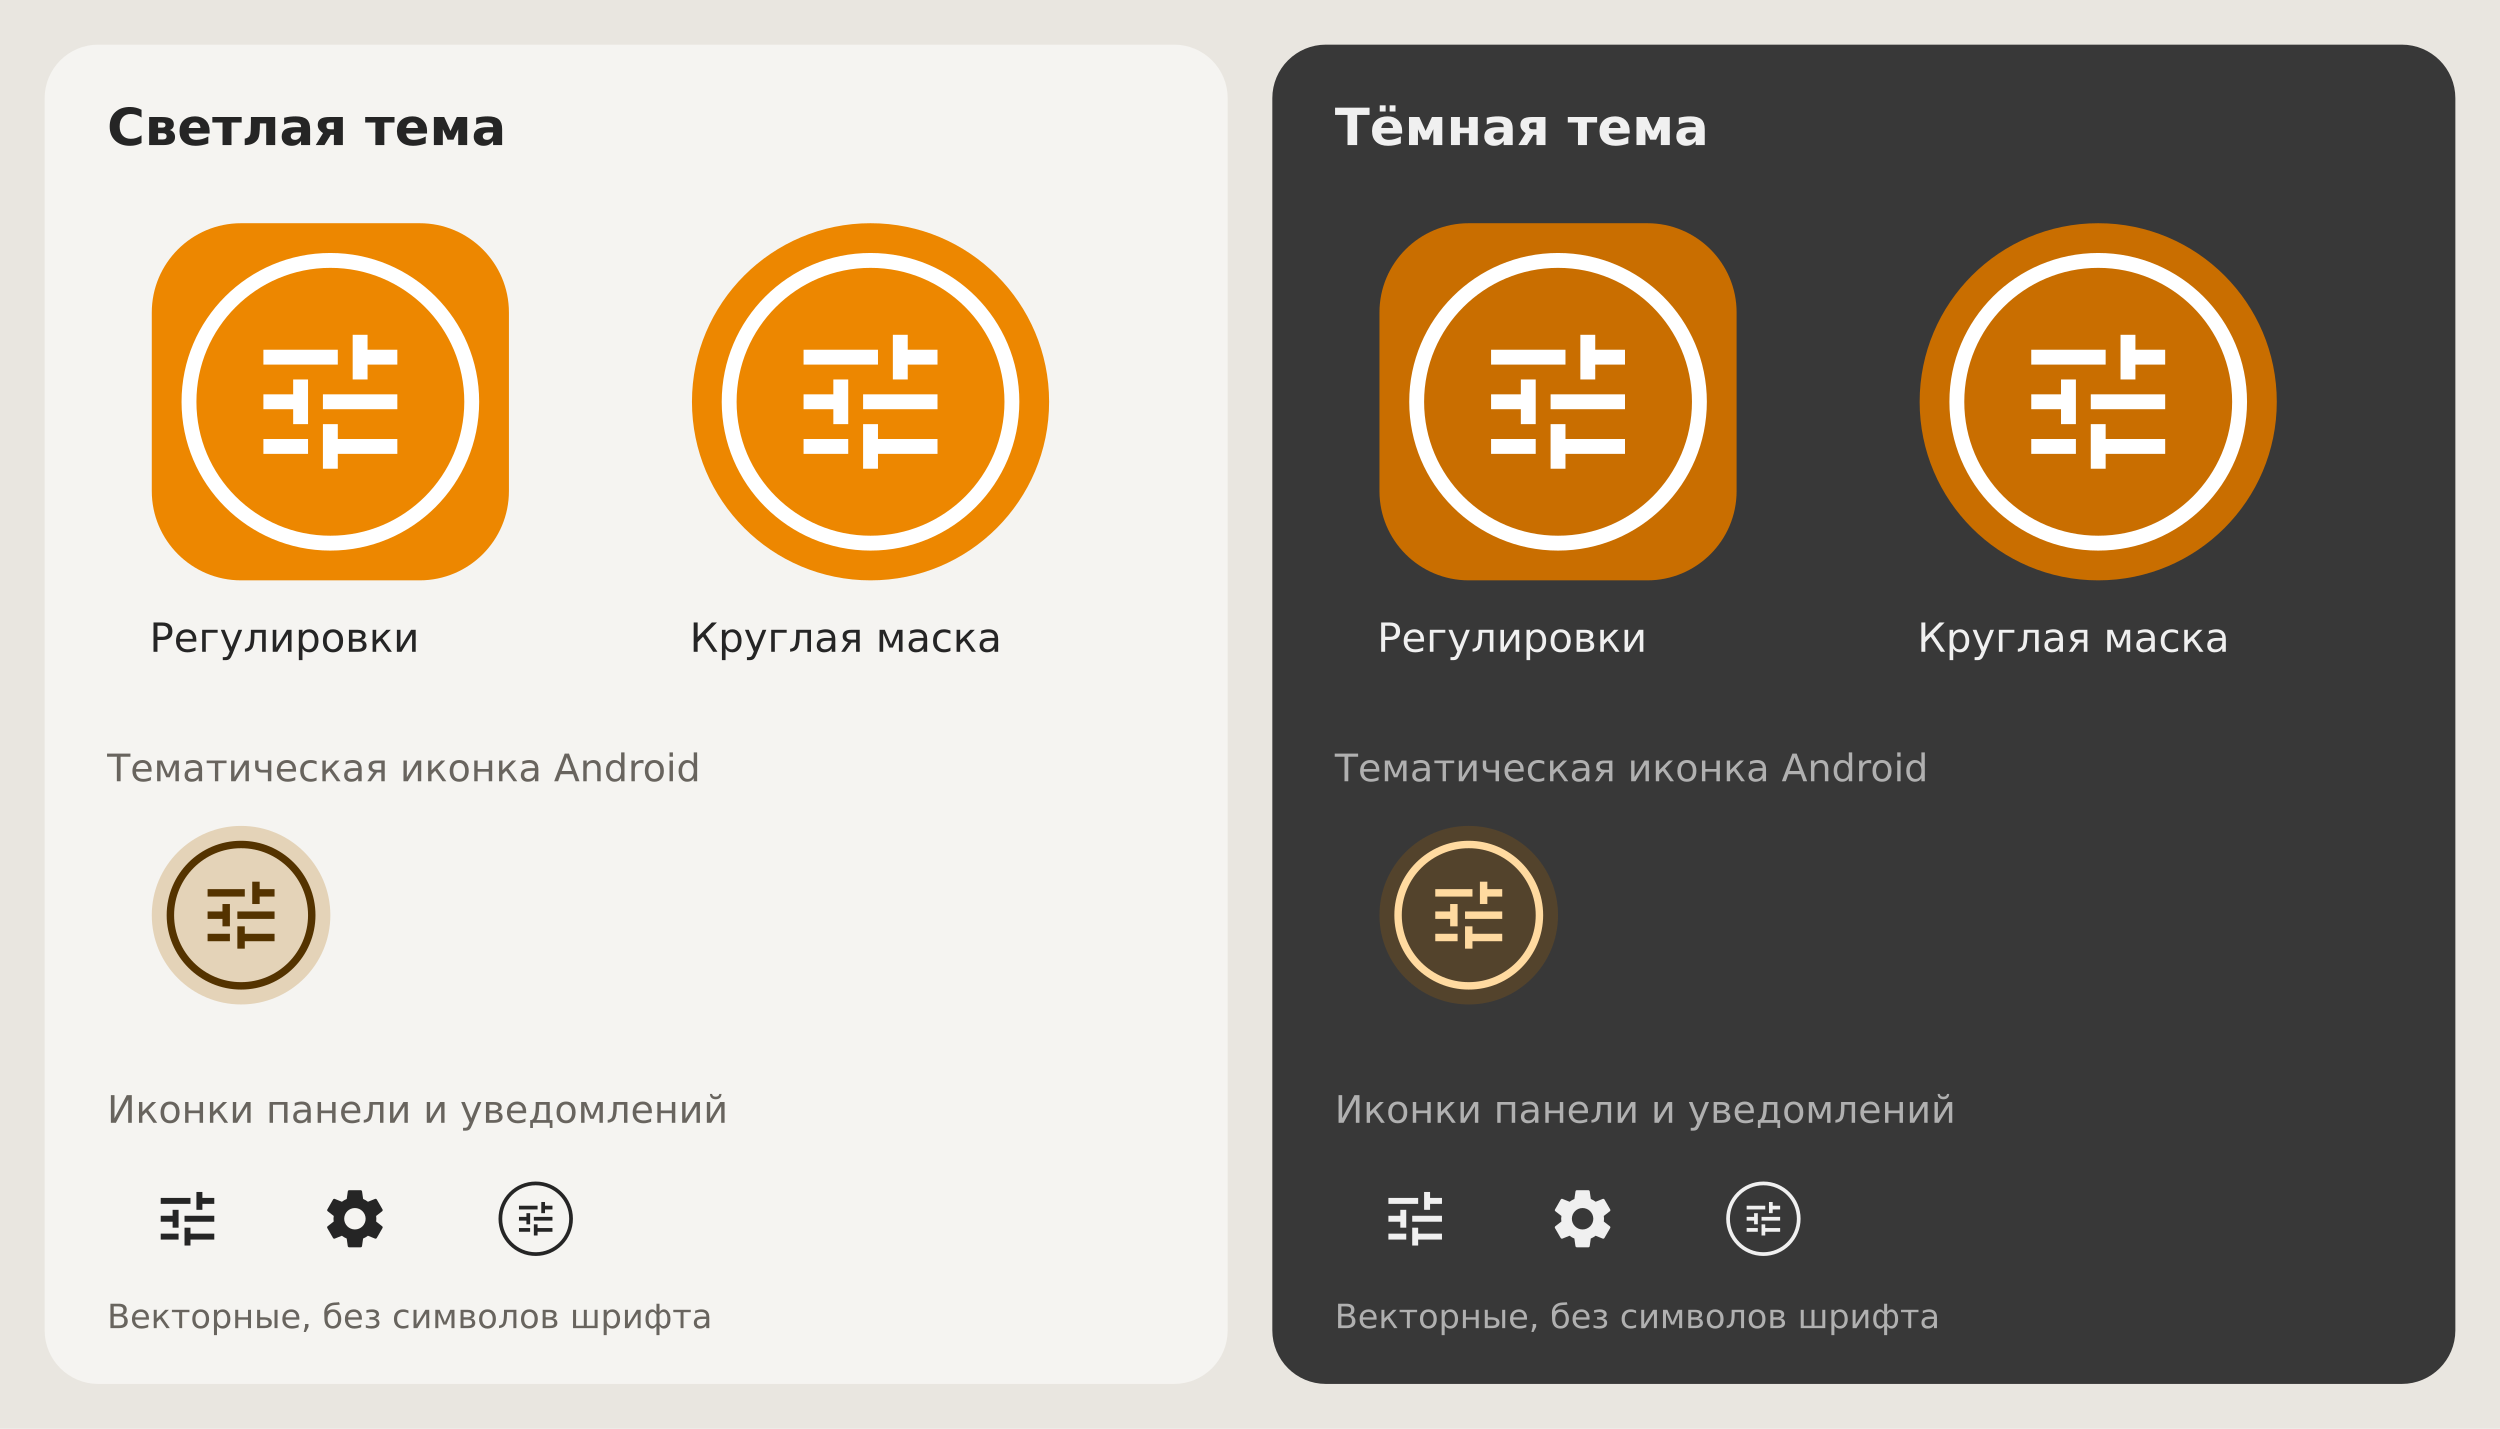
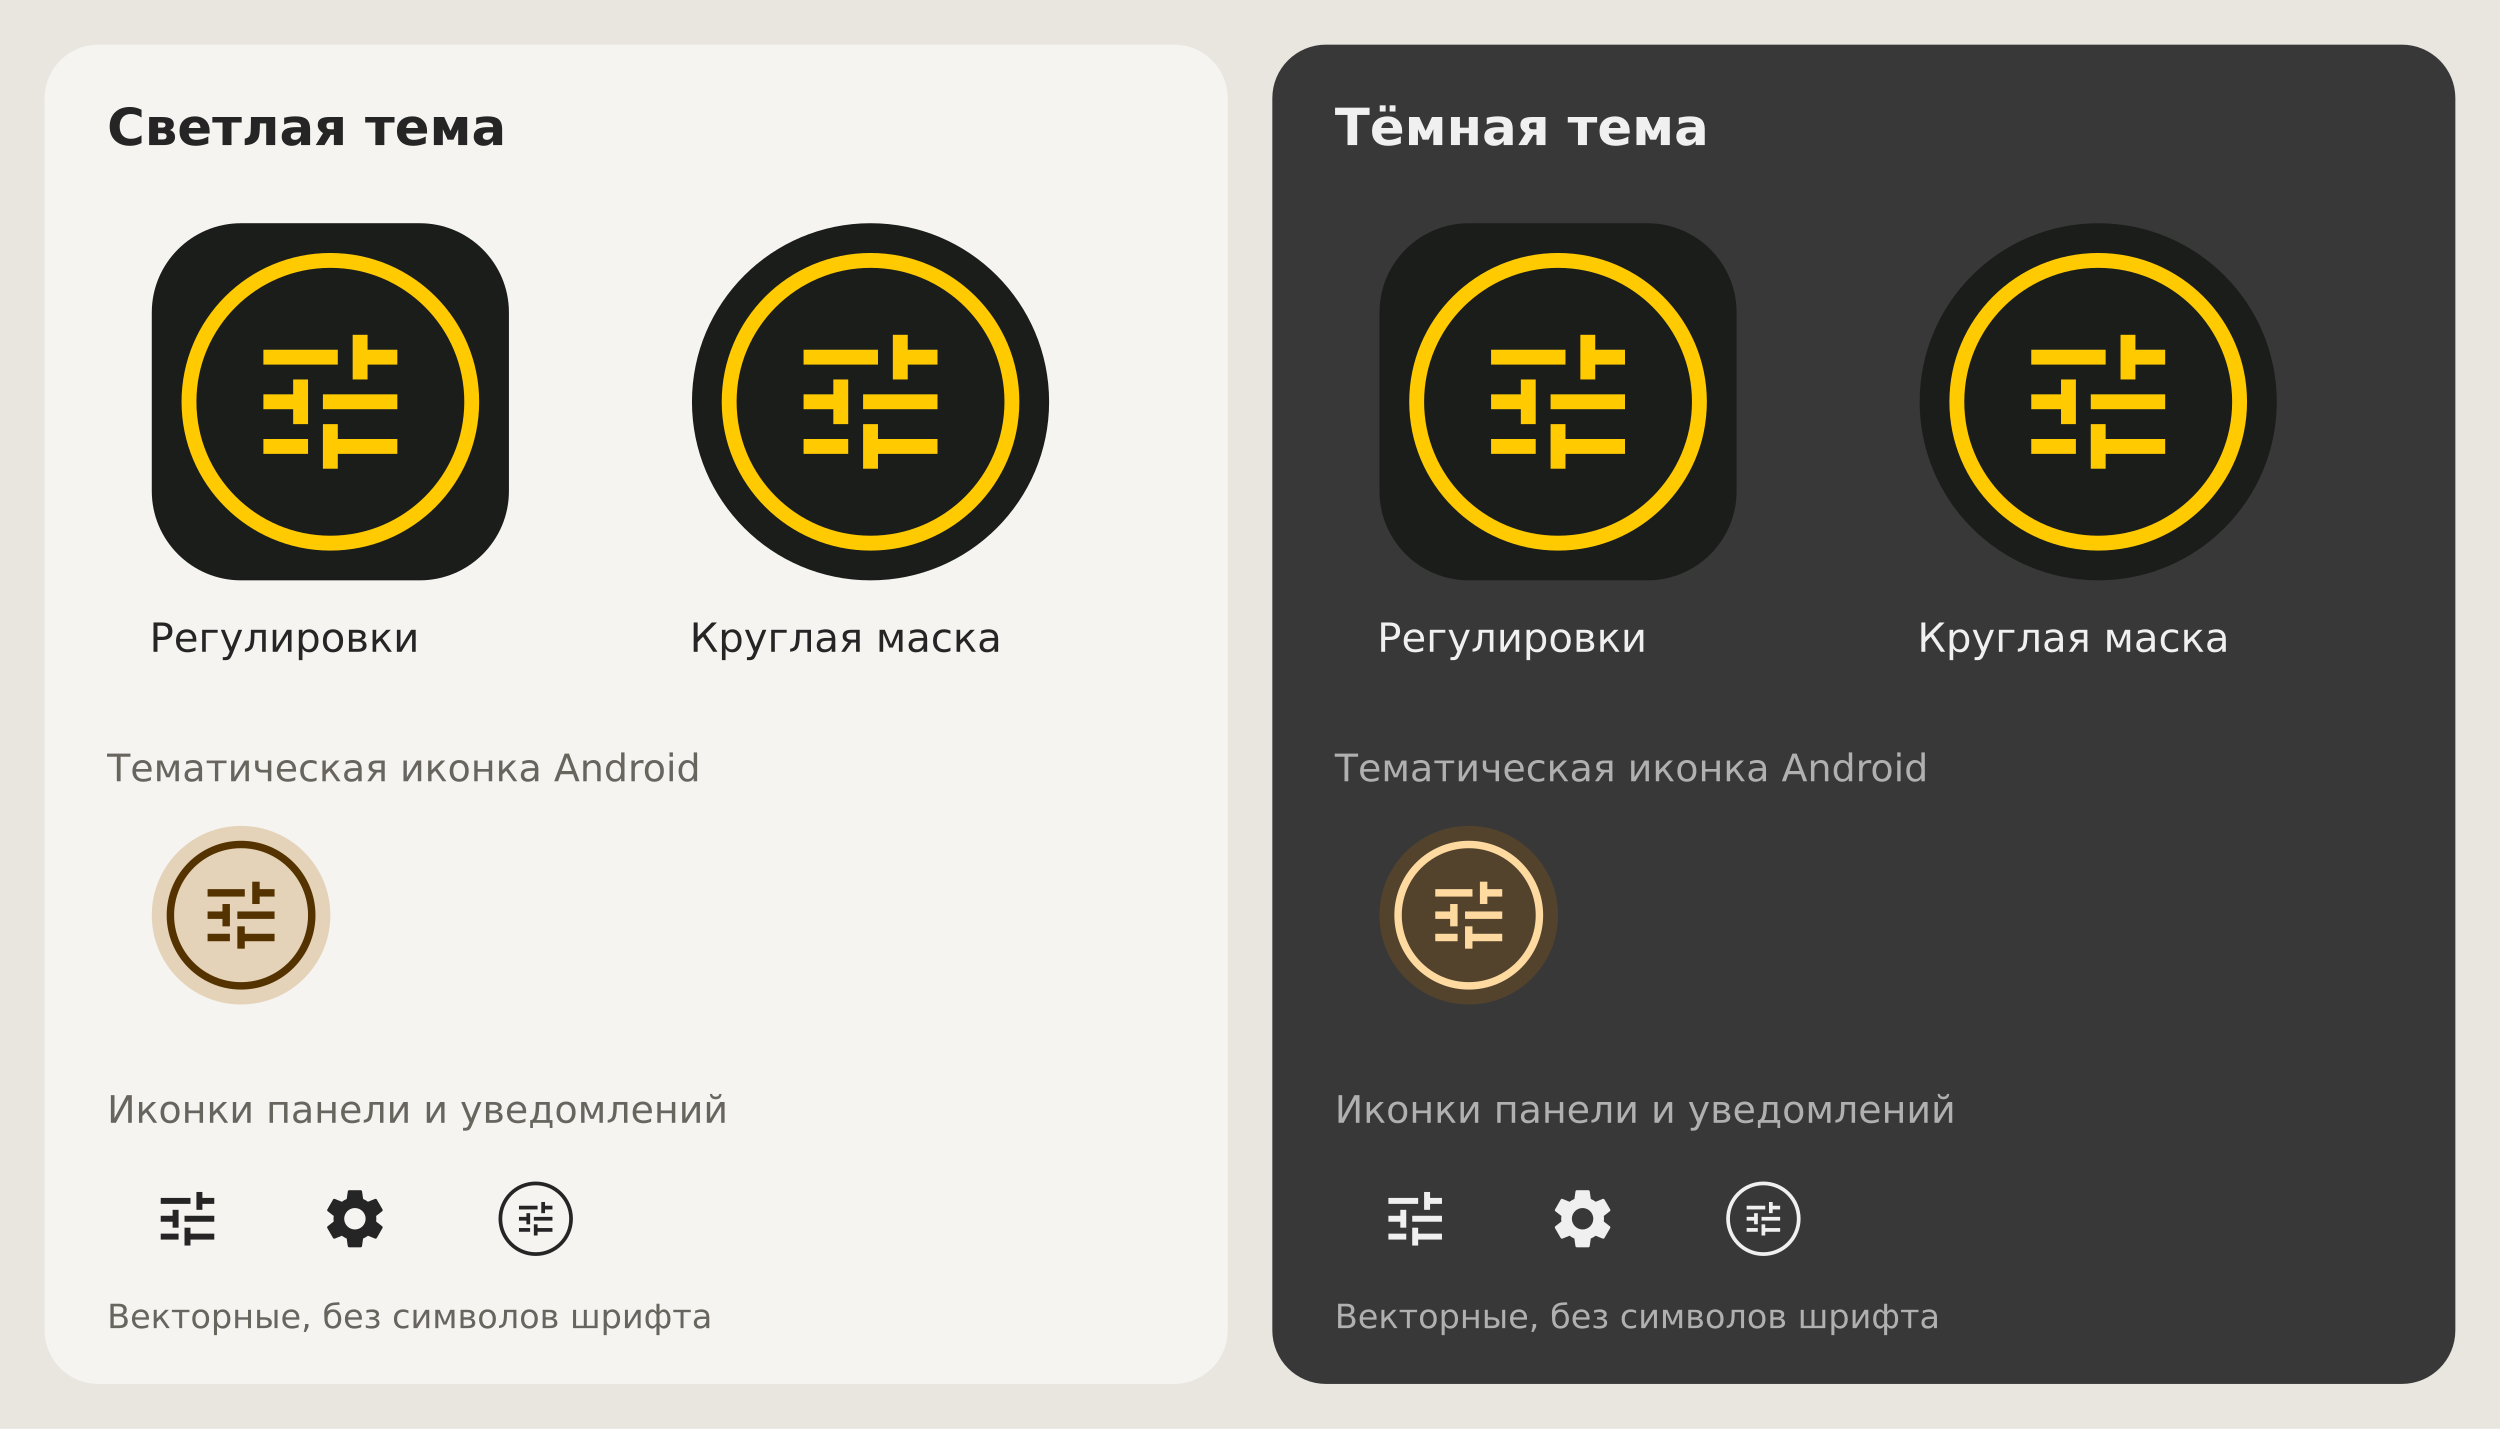
<svg xmlns="http://www.w3.org/2000/svg" width="1120" height="640" viewBox="0 0 1120 640">
  <rect width="1120" height="640" fill="#E9E6E0" />
  <rect x="20" y="20" width="530" height="600" rx="24" fill="#F5F4F1" />
  <text x="48" y="65" font-family="DejaVu Sans,sans-serif" font-size="23" font-weight="600" fill="#252525">Светлая тема</text>
  <svg x="68" y="100" width="160" height="160" viewBox="18 18 72 72">
    <defs>
      <clipPath id="mask00">
        <rect x="18" y="18" width="72" height="72" rx="18" />
      </clipPath>
    </defs>
    <g clip-path="url(#mask00)">
-       <rect x="18" y="18" width="72" height="72" fill="#ED8700" />
-       <path d="M54,25.5a28.5,28.5 0,1 1,0,57a28.5,28.5 0,1 1,0,-57" fill="none" stroke="#FFFFFF" stroke-width="3" />
+       <rect x="18" y="18" width="72" height="72" fill="#1B1D1B" />
+       <path d="M54,25.5a28.5,28.5 0,1 1,0,57a28.5,28.5 0,1 1,0,-57" fill="none" stroke="#FFCA00" stroke-width="3" />
      <g transform="translate(36 36) translate(0 0) scale(1.5 1.5) translate(-0.0 -0.0)">
-         <path d="M3,17v2h6v-2H3zM3,5v2h10V5H3zM13,21v-2h8v-2h-8v-2h-2v6h2zM7,9v2H3v2h4v2h2V9H7zM21,13v-2H11v2h10zM15,9h2V7h4V5h-4V3h-2v6z" fill="#FFFFFF" />
+         <path d="M3,17v2h6v-2H3zM3,5v2h10V5H3zM13,21v-2h8v-2h-8v-2h-2v6h2zM7,9v2H3v2h4v2h2V9H7zM21,13v-2H11v2h10zM15,9h2V7h4V5h-4V3h-2v6z" fill="#FFCA00" />
      </g>
    </g>
  </svg>
  <text x="67" y="292" font-family="DejaVu Sans,sans-serif" font-size="18" font-weight="400" fill="#252525">Регулировки</text>
  <svg x="310" y="100" width="160" height="160" viewBox="18 18 72 72">
    <defs>
      <clipPath id="mask01">
        <rect x="18" y="18" width="72" height="72" rx="36" />
      </clipPath>
    </defs>
    <g clip-path="url(#mask01)">
-       <rect x="18" y="18" width="72" height="72" fill="#ED8700" />
-       <path d="M54,25.5a28.5,28.5 0,1 1,0,57a28.5,28.5 0,1 1,0,-57" fill="none" stroke="#FFFFFF" stroke-width="3" />
+       <rect x="18" y="18" width="72" height="72" fill="#1B1D1B" />
+       <path d="M54,25.5a28.5,28.5 0,1 1,0,57a28.5,28.5 0,1 1,0,-57" fill="none" stroke="#FFCA00" stroke-width="3" />
      <g transform="translate(36 36) translate(0 0) scale(1.5 1.5) translate(-0.0 -0.0)">
-         <path d="M3,17v2h6v-2H3zM3,5v2h10V5H3zM13,21v-2h8v-2h-8v-2h-2v6h2zM7,9v2H3v2h4v2h2V9H7zM21,13v-2H11v2h10zM15,9h2V7h4V5h-4V3h-2v6z" fill="#FFFFFF" />
+         <path d="M3,17v2h6v-2H3zM3,5v2h10V5H3zM13,21v-2h8v-2h-8v-2h-2v6h2zM7,9v2H3v2h4v2h2V9H7zM21,13v-2H11v2h10zM15,9h2V7h4V5h-4V3h-2v6z" fill="#FFCA00" />
      </g>
    </g>
  </svg>
  <text x="309" y="292" font-family="DejaVu Sans,sans-serif" font-size="18" font-weight="400" fill="#252525">Круглая маска</text>
  <text x="48" y="350" font-family="DejaVu Sans,sans-serif" font-size="17" font-weight="400" fill="#68645E">Тематическая иконка Android</text>
  <svg x="68" y="370" width="80" height="80" viewBox="18 18 72 72">
    <rect x="18" y="18" width="72" height="72" rx="36" fill="#E4D3B8" />
    <path d="M54,25.5a28.5,28.5 0,1 1,0,57a28.5,28.5 0,1 1,0,-57" fill="none" stroke="#543300" stroke-width="3" />
    <g transform="translate(36 36) translate(0 0) scale(1.5 1.5) translate(-0.0 -0.0)">
      <path d="M3,17v2h6v-2H3zM3,5v2h10V5H3zM13,21v-2h8v-2h-8v-2h-2v6h2zM7,9v2H3v2h4v2h2V9H7zM21,13v-2H11v2h10zM15,9h2V7h4V5h-4V3h-2v6z" fill="#543300" />
    </g>
  </svg>
  <text x="48" y="503" font-family="DejaVu Sans,sans-serif" font-size="17" font-weight="400" fill="#68645E">Иконки панели и уведомлений</text>
  <svg x="68" y="530" width="32" height="32" viewBox="0 0 24 24">
    <path d="M3,17v2h6v-2H3zM3,5v2h10V5H3zM13,21v-2h8v-2h-8v-2h-2v6h2zM7,9v2H3v2h4v2h2V9H7zM21,13v-2H11v2h10zM15,9h2V7h4V5h-4V3h-2v6z" fill="#252525" />
  </svg>
  <svg x="143" y="530" width="32" height="32" viewBox="0 0 24 24">
    <path d="M19.14,12.94c0.04-0.3,0.06-0.61,0.06-0.94c0-0.32-0.02-0.64-0.07-0.94l2.03-1.58c0.18-0.14,0.23-0.41,0.12-0.61 l-1.92-3.32c-0.12-0.22-0.37-0.29-0.59-0.22l-2.39,0.96c-0.5-0.38-1.03-0.7-1.62-0.94L14.4,2.81c-0.04-0.24-0.24-0.41-0.48-0.41 h-3.84c-0.24,0-0.43,0.17-0.47,0.41L9.25,5.35C8.66,5.59,8.12,5.92,7.63,6.29L5.24,5.33c-0.22-0.08-0.47,0-0.59,0.22L2.74,8.87 C2.62,9.08,2.66,9.34,2.86,9.48l2.03,1.58C4.84,11.36,4.8,11.69,4.8,12s0.02,0.64,0.07,0.94l-2.03,1.58 c-0.18,0.14-0.23,0.41-0.12,0.61l1.92,3.32c0.12,0.22,0.37,0.29,0.59,0.22l2.39-0.96c0.5,0.38,1.03,0.7,1.62,0.94l0.36,2.54 c0.05,0.24,0.24,0.41,0.48,0.41h3.84c0.24,0,0.44-0.17,0.47-0.41l0.36-2.54c0.59-0.24,1.13-0.56,1.62-0.94l2.39,0.96 c0.22,0.08,0.47,0,0.59-0.22l1.92-3.32c0.12-0.22,0.07-0.47-0.12-0.61L19.14,12.94z M12,15.6c-1.98,0-3.6-1.62-3.6-3.6 s1.62-3.6,3.6-3.6s3.6,1.62,3.6,3.6S13.98,15.6,12,15.6z" fill="#252525" />
  </svg>
  <svg x="220" y="526" width="40" height="40" viewBox="18 18 72 72">
    <path d="M54,25.5a28.5,28.5 0,1 1,0,57a28.5,28.5 0,1 1,0,-57" fill="none" stroke="#252525" stroke-width="3" />
    <g transform="translate(36 36) translate(0 0) scale(1.5 1.5) translate(-0.0 -0.0)">
      <path d="M3,17v2h6v-2H3zM3,5v2h10V5H3zM13,21v-2h8v-2h-8v-2h-2v6h2zM7,9v2H3v2h4v2h2V9H7zM21,13v-2H11v2h10zM15,9h2V7h4V5h-4V3h-2v6z" fill="#252525" />
    </g>
  </svg>
  <text x="48" y="595" font-family="DejaVu Sans,sans-serif" font-size="15" font-weight="400" fill="#68645E">Векторные, без символов шрифта</text>
  <rect x="570" y="20" width="530" height="600" rx="24" fill="#383838" />
  <text x="598" y="65" font-family="DejaVu Sans,sans-serif" font-size="23" font-weight="600" fill="#F0F0F0">Тёмная тема</text>
  <svg x="618" y="100" width="160" height="160" viewBox="18 18 72 72">
    <defs>
      <clipPath id="mask10">
        <rect x="18" y="18" width="72" height="72" rx="18" />
      </clipPath>
    </defs>
    <g clip-path="url(#mask10)">
-       <rect x="18" y="18" width="72" height="72" fill="#C96E00" />
-       <path d="M54,25.5a28.5,28.5 0,1 1,0,57a28.5,28.5 0,1 1,0,-57" fill="none" stroke="#FFFFFF" stroke-width="3" />
+       <rect x="18" y="18" width="72" height="72" fill="#1B1D1B" />
+       <path d="M54,25.5a28.5,28.5 0,1 1,0,57a28.5,28.5 0,1 1,0,-57" fill="none" stroke="#FFCA00" stroke-width="3" />
      <g transform="translate(36 36) translate(0 0) scale(1.5 1.5) translate(-0.0 -0.0)">
-         <path d="M3,17v2h6v-2H3zM3,5v2h10V5H3zM13,21v-2h8v-2h-8v-2h-2v6h2zM7,9v2H3v2h4v2h2V9H7zM21,13v-2H11v2h10zM15,9h2V7h4V5h-4V3h-2v6z" fill="#FFFFFF" />
+         <path d="M3,17v2h6v-2H3zM3,5v2h10V5H3zM13,21v-2h8v-2h-8v-2h-2v6h2zM7,9v2H3v2h4v2h2V9H7zM21,13v-2H11v2h10zM15,9h2V7h4V5h-4V3h-2v6z" fill="#FFCA00" />
      </g>
    </g>
  </svg>
  <text x="617" y="292" font-family="DejaVu Sans,sans-serif" font-size="18" font-weight="400" fill="#F0F0F0">Регулировки</text>
  <svg x="860" y="100" width="160" height="160" viewBox="18 18 72 72">
    <defs>
      <clipPath id="mask11">
        <rect x="18" y="18" width="72" height="72" rx="36" />
      </clipPath>
    </defs>
    <g clip-path="url(#mask11)">
-       <rect x="18" y="18" width="72" height="72" fill="#C96E00" />
-       <path d="M54,25.5a28.5,28.5 0,1 1,0,57a28.5,28.5 0,1 1,0,-57" fill="none" stroke="#FFFFFF" stroke-width="3" />
+       <rect x="18" y="18" width="72" height="72" fill="#1B1D1B" />
+       <path d="M54,25.5a28.5,28.5 0,1 1,0,57a28.5,28.5 0,1 1,0,-57" fill="none" stroke="#FFCA00" stroke-width="3" />
      <g transform="translate(36 36) translate(0 0) scale(1.5 1.5) translate(-0.0 -0.0)">
-         <path d="M3,17v2h6v-2H3zM3,5v2h10V5H3zM13,21v-2h8v-2h-8v-2h-2v6h2zM7,9v2H3v2h4v2h2V9H7zM21,13v-2H11v2h10zM15,9h2V7h4V5h-4V3h-2v6z" fill="#FFFFFF" />
+         <path d="M3,17v2h6v-2H3zM3,5v2h10V5H3zM13,21v-2h8v-2h-8v-2h-2v6h2zM7,9v2H3v2h4v2h2V9H7zM21,13v-2H11v2h10zM15,9h2V7h4V5h-4V3h-2v6z" fill="#FFCA00" />
      </g>
    </g>
  </svg>
  <text x="859" y="292" font-family="DejaVu Sans,sans-serif" font-size="18" font-weight="400" fill="#F0F0F0">Круглая маска</text>
  <text x="598" y="350" font-family="DejaVu Sans,sans-serif" font-size="17" font-weight="400" fill="#B0B0B0">Тематическая иконка Android</text>
  <svg x="618" y="370" width="80" height="80" viewBox="18 18 72 72">
    <rect x="18" y="18" width="72" height="72" rx="36" fill="#53432C" />
    <path d="M54,25.5a28.5,28.5 0,1 1,0,57a28.5,28.5 0,1 1,0,-57" fill="none" stroke="#FFDAA0" stroke-width="3" />
    <g transform="translate(36 36) translate(0 0) scale(1.5 1.5) translate(-0.0 -0.0)">
      <path d="M3,17v2h6v-2H3zM3,5v2h10V5H3zM13,21v-2h8v-2h-8v-2h-2v6h2zM7,9v2H3v2h4v2h2V9H7zM21,13v-2H11v2h10zM15,9h2V7h4V5h-4V3h-2v6z" fill="#FFDAA0" />
    </g>
  </svg>
  <text x="598" y="503" font-family="DejaVu Sans,sans-serif" font-size="17" font-weight="400" fill="#B0B0B0">Иконки панели и уведомлений</text>
  <svg x="618" y="530" width="32" height="32" viewBox="0 0 24 24">
    <path d="M3,17v2h6v-2H3zM3,5v2h10V5H3zM13,21v-2h8v-2h-8v-2h-2v6h2zM7,9v2H3v2h4v2h2V9H7zM21,13v-2H11v2h10zM15,9h2V7h4V5h-4V3h-2v6z" fill="#F0F0F0" />
  </svg>
  <svg x="693" y="530" width="32" height="32" viewBox="0 0 24 24">
    <path d="M19.14,12.94c0.04-0.3,0.06-0.61,0.06-0.94c0-0.32-0.02-0.64-0.07-0.94l2.03-1.58c0.18-0.14,0.23-0.41,0.12-0.61 l-1.92-3.32c-0.12-0.22-0.37-0.29-0.59-0.22l-2.39,0.96c-0.5-0.38-1.03-0.7-1.62-0.94L14.4,2.81c-0.04-0.24-0.24-0.41-0.48-0.41 h-3.84c-0.24,0-0.43,0.17-0.47,0.41L9.25,5.35C8.66,5.59,8.12,5.92,7.63,6.29L5.24,5.33c-0.22-0.08-0.47,0-0.59,0.22L2.74,8.87 C2.62,9.08,2.66,9.34,2.86,9.48l2.03,1.58C4.84,11.36,4.8,11.69,4.8,12s0.02,0.64,0.07,0.94l-2.03,1.58 c-0.18,0.14-0.23,0.41-0.12,0.61l1.92,3.32c0.12,0.22,0.37,0.29,0.59,0.22l2.39-0.96c0.5,0.38,1.03,0.7,1.62,0.94l0.36,2.54 c0.05,0.24,0.24,0.41,0.48,0.41h3.84c0.24,0,0.44-0.17,0.47-0.41l0.36-2.54c0.59-0.24,1.13-0.56,1.62-0.94l2.39,0.96 c0.22,0.08,0.47,0,0.59-0.22l1.92-3.32c0.12-0.22,0.07-0.47-0.12-0.61L19.14,12.94z M12,15.6c-1.98,0-3.6-1.62-3.6-3.6 s1.62-3.6,3.6-3.6s3.6,1.62,3.6,3.6S13.98,15.6,12,15.6z" fill="#F0F0F0" />
  </svg>
  <svg x="770" y="526" width="40" height="40" viewBox="18 18 72 72">
    <path d="M54,25.5a28.5,28.5 0,1 1,0,57a28.5,28.5 0,1 1,0,-57" fill="none" stroke="#F0F0F0" stroke-width="3" />
    <g transform="translate(36 36) translate(0 0) scale(1.5 1.5) translate(-0.0 -0.0)">
      <path d="M3,17v2h6v-2H3zM3,5v2h10V5H3zM13,21v-2h8v-2h-8v-2h-2v6h2zM7,9v2H3v2h4v2h2V9H7zM21,13v-2H11v2h10zM15,9h2V7h4V5h-4V3h-2v6z" fill="#F0F0F0" />
    </g>
  </svg>
  <text x="598" y="595" font-family="DejaVu Sans,sans-serif" font-size="15" font-weight="400" fill="#B0B0B0">Векторные, без символов шрифта</text>
</svg>
